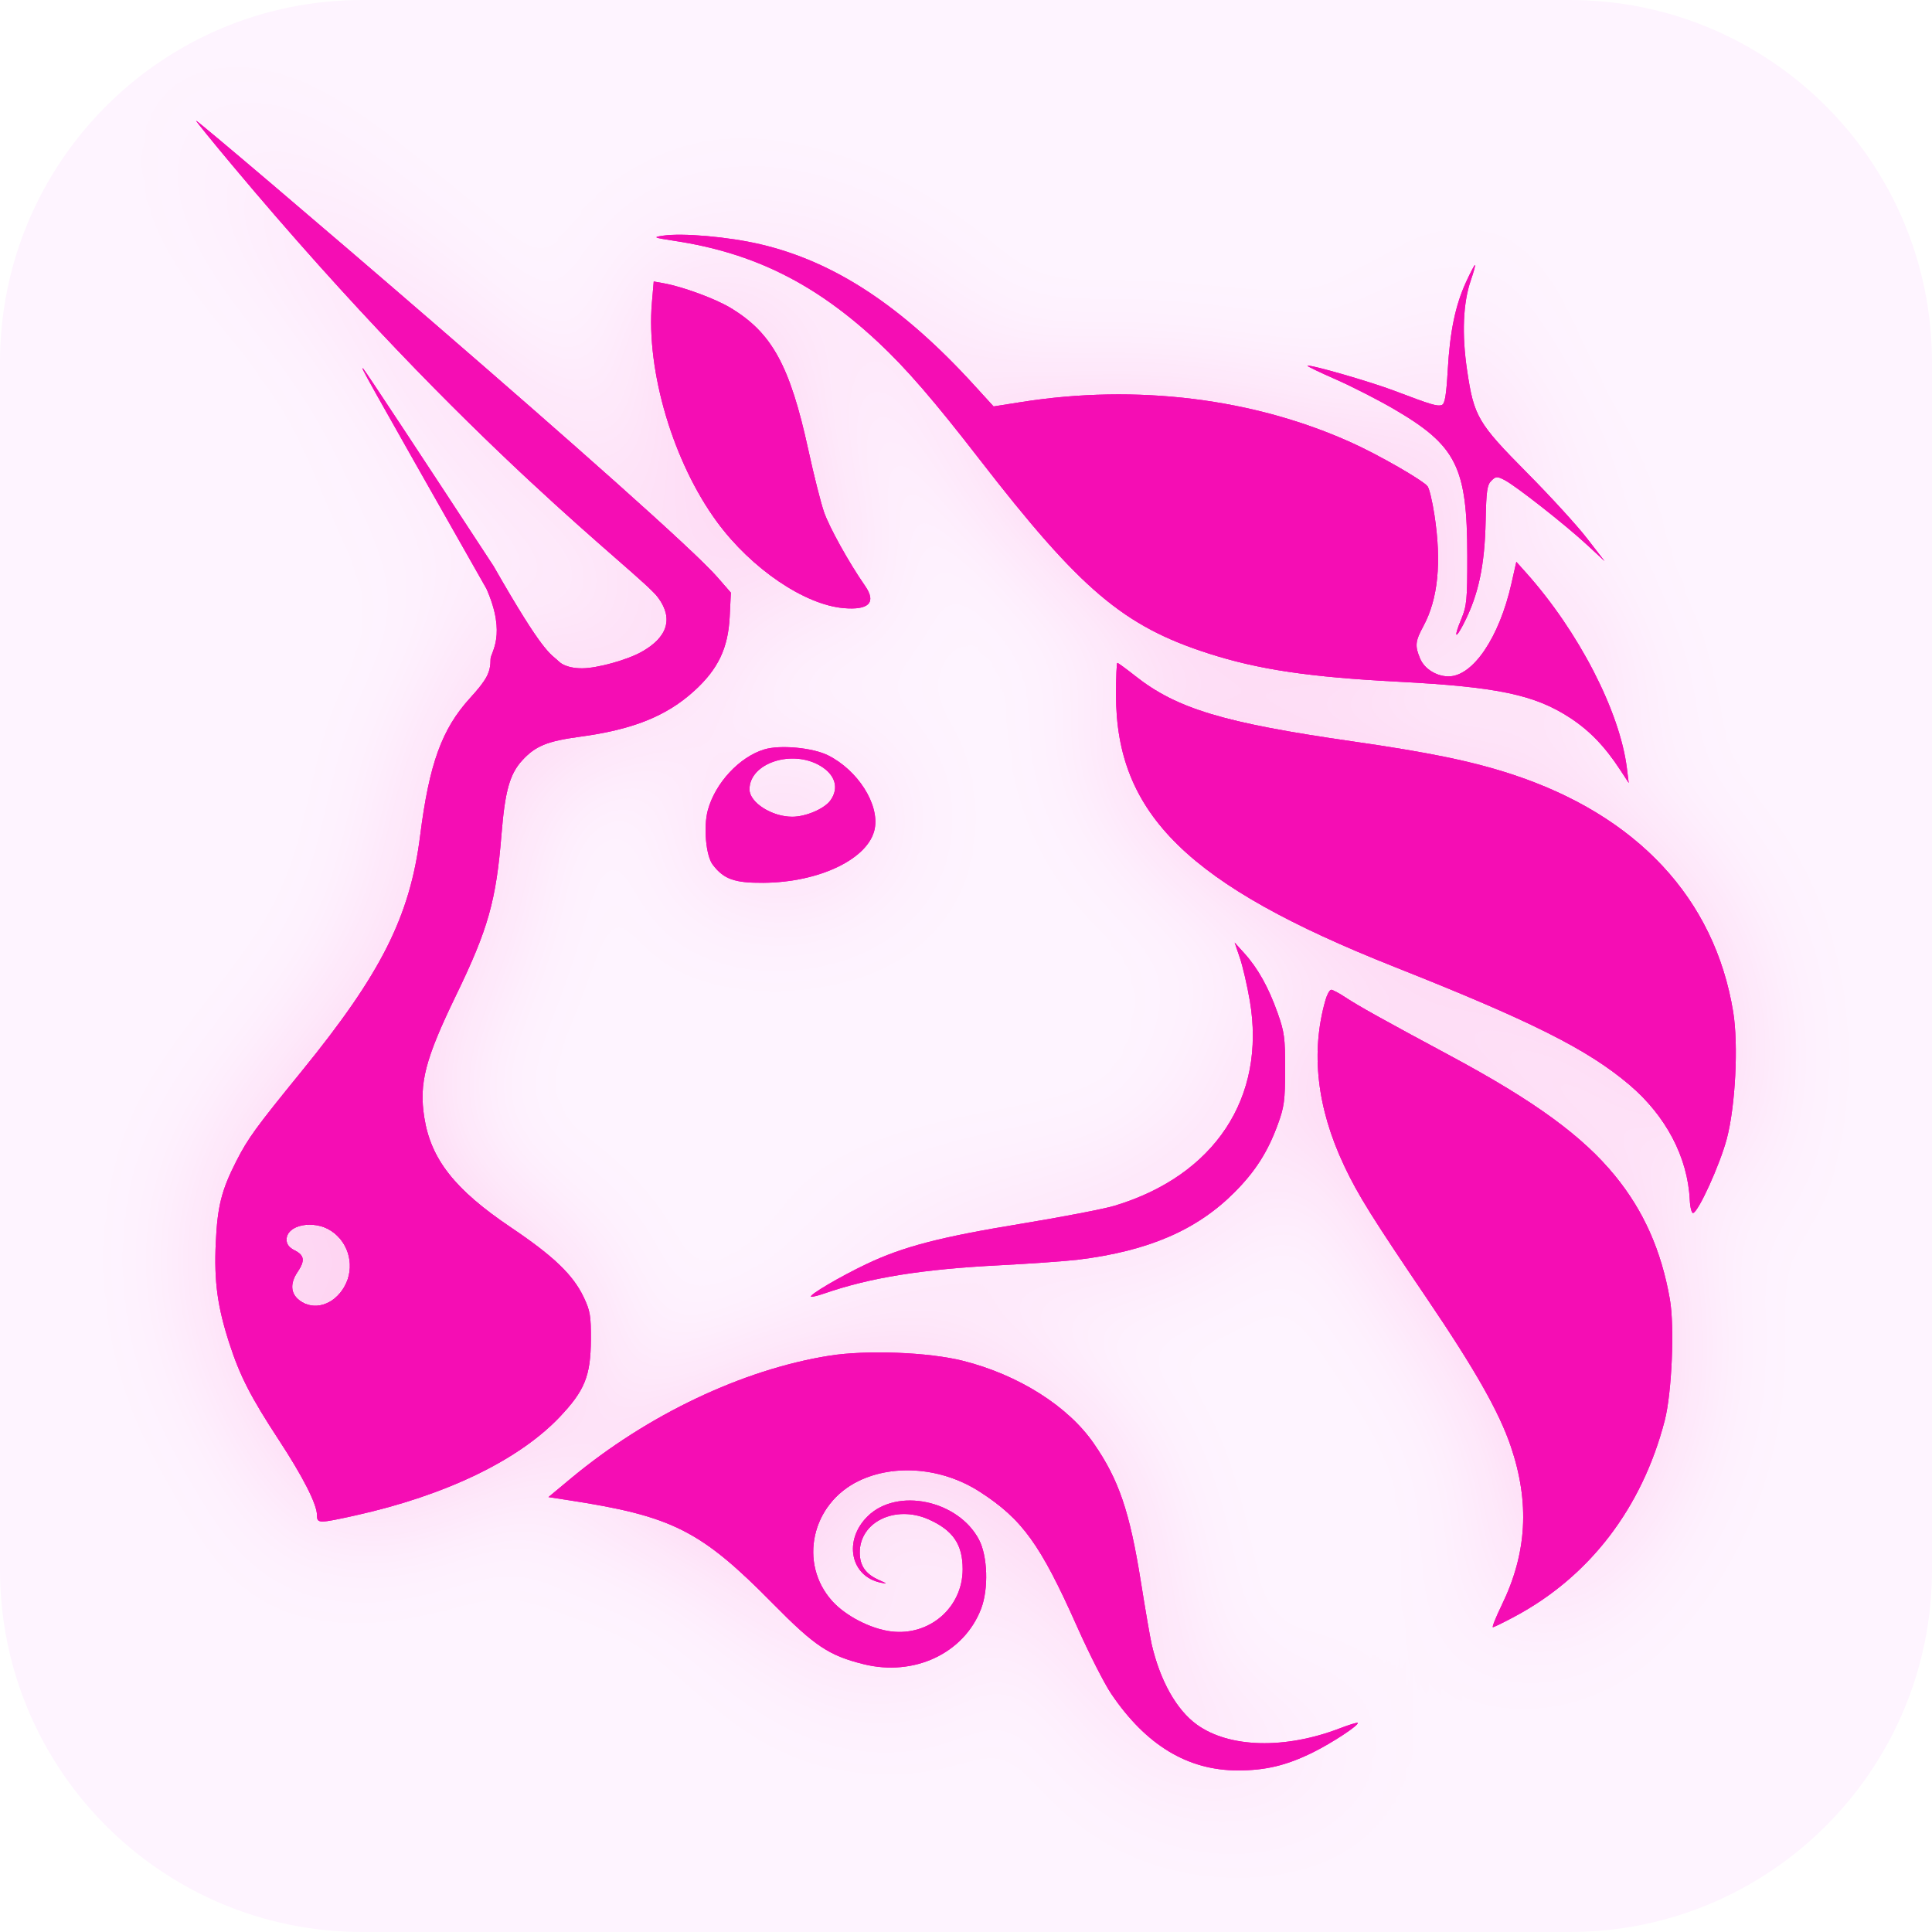
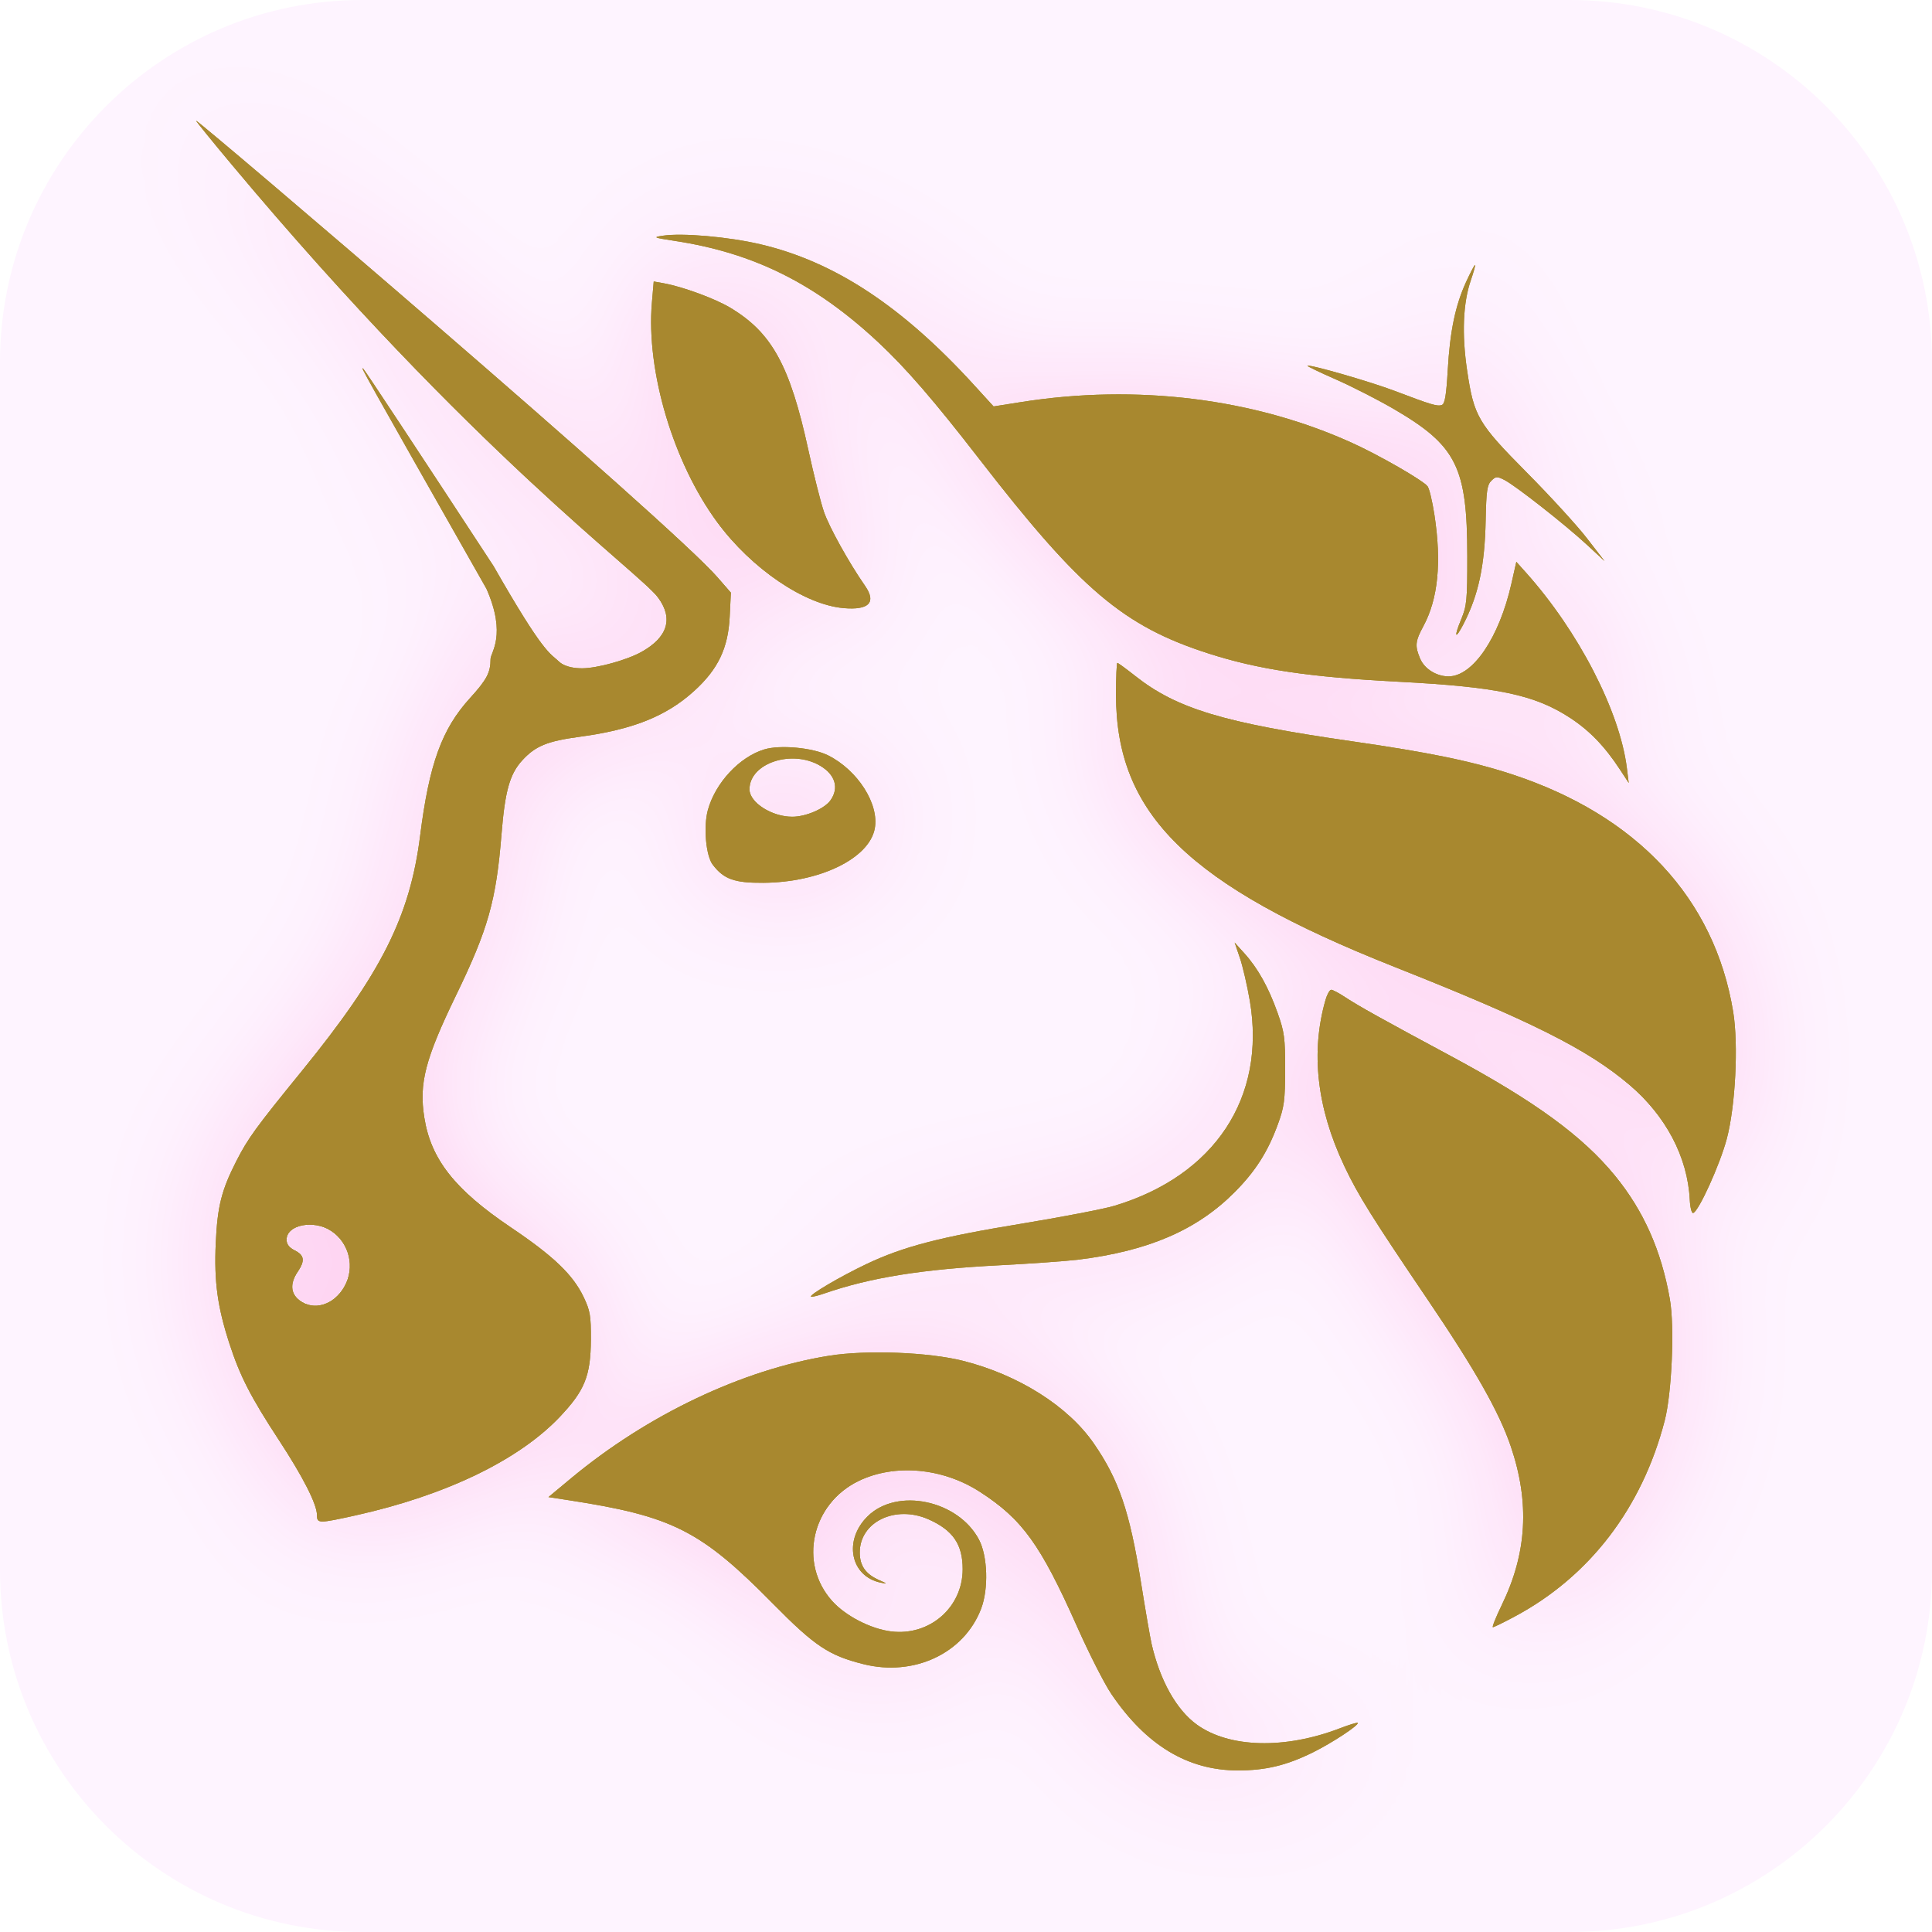
<svg xmlns="http://www.w3.org/2000/svg" width="100" height="100" viewBox="0 0 100 100" fill="none">
  <rect width="100" height="100" rx="18.75" fill="#FEF4FF" />
  <g filter="url(#filter0_d_27438_17274)">
-     <path d="M74.934 19.156C75.05 17.138 75.328 15.807 75.885 14.591C76.106 14.11 76.313 13.716 76.345 13.716C76.377 13.716 76.281 14.071 76.131 14.505C75.726 15.685 75.659 17.299 75.939 19.177C76.293 21.559 76.495 21.902 79.046 24.476C80.243 25.683 81.635 27.205 82.139 27.859L83.057 29.047L82.139 28.198C81.017 27.159 78.437 25.134 77.867 24.844C77.485 24.65 77.428 24.653 77.192 24.885C76.975 25.098 76.929 25.419 76.899 26.935C76.852 29.297 76.526 30.813 75.738 32.329C75.312 33.149 75.245 32.974 75.631 32.049C75.918 31.358 75.948 31.054 75.945 28.767C75.941 24.172 75.388 23.067 72.147 21.175C71.326 20.696 69.972 20.004 69.14 19.639C68.307 19.273 67.646 18.954 67.67 18.931C67.762 18.84 70.923 19.751 72.196 20.234C74.088 20.953 74.401 21.046 74.631 20.959C74.785 20.901 74.859 20.458 74.934 19.156Z" fill="#F50DB4" />
-     <path d="M34.944 12.472C33.822 12.3 33.774 12.28 34.303 12.2C35.315 12.046 37.706 12.256 39.354 12.642C43.2 13.542 46.7 15.849 50.436 19.947L51.429 21.035L52.849 20.81C58.831 19.863 64.916 20.616 70.006 22.932C71.406 23.569 73.614 24.838 73.889 25.164C73.977 25.267 74.139 25.936 74.248 26.65C74.626 29.118 74.437 31.01 73.67 32.423C73.253 33.193 73.23 33.436 73.51 34.094C73.734 34.62 74.358 35.008 74.976 35.008C76.241 35.006 77.603 32.992 78.233 30.189L78.484 29.076L78.98 29.63C81.703 32.669 83.841 36.812 84.209 39.762L84.304 40.531L83.847 39.832C83.059 38.629 82.268 37.81 81.254 37.15C79.428 35.959 77.496 35.554 72.381 35.288C67.761 35.048 65.146 34.66 62.553 33.827C58.142 32.41 55.918 30.523 50.678 23.751C48.35 20.743 46.912 19.079 45.481 17.739C42.229 14.694 39.034 13.097 34.944 12.472Z" fill="#F50DB4" />
-     <path d="M37.126 27.038C34.846 23.947 33.436 19.207 33.741 15.665L33.836 14.568L34.354 14.661C35.329 14.836 37.009 15.452 37.795 15.923C39.954 17.215 40.889 18.915 41.84 23.281C42.118 24.56 42.483 26.007 42.651 26.497C42.922 27.285 43.945 29.128 44.777 30.324C45.376 31.186 44.978 31.594 43.654 31.476C41.632 31.296 38.892 29.434 37.126 27.038Z" fill="#F50DB4" />
-     <path d="M72.167 50.044C61.514 45.819 57.763 42.152 57.763 35.964C57.763 35.054 57.795 34.309 57.833 34.309C57.872 34.309 58.284 34.609 58.749 34.977C60.909 36.683 63.328 37.412 70.024 38.374C73.965 38.941 76.182 39.398 78.228 40.066C84.729 42.19 88.752 46.501 89.711 52.371C89.99 54.077 89.827 57.276 89.375 58.962C89.018 60.294 87.929 62.694 87.64 62.786C87.56 62.812 87.482 62.51 87.461 62.099C87.352 59.894 86.221 57.748 84.321 56.14C82.162 54.312 79.261 52.857 72.167 50.044Z" fill="#F50DB4" />
-     <path d="M64.689 51.799C64.555 51.016 64.324 50.017 64.174 49.579L63.902 48.781L64.407 49.339C65.106 50.111 65.658 51.1 66.126 52.416C66.483 53.421 66.523 53.72 66.52 55.353C66.518 56.956 66.473 57.292 66.143 58.196C65.623 59.622 64.978 60.633 63.895 61.719C61.949 63.669 59.448 64.749 55.837 65.198C55.21 65.275 53.381 65.406 51.773 65.489C47.721 65.697 45.054 66.125 42.657 66.954C42.313 67.073 42.005 67.146 41.974 67.115C41.877 67.02 43.508 66.062 44.856 65.422C46.757 64.521 48.648 64.029 52.886 63.334C54.98 62.99 57.142 62.573 57.691 62.407C62.876 60.842 65.541 56.801 64.689 51.799Z" fill="#F50DB4" />
-     <path d="M69.572 60.341C68.156 57.344 67.831 54.451 68.607 51.752C68.69 51.464 68.823 51.228 68.903 51.228C68.983 51.228 69.317 51.406 69.645 51.623C70.297 52.056 71.606 52.784 75.09 54.655C79.439 56.991 81.918 58.799 83.604 60.865C85.081 62.675 85.995 64.735 86.434 67.248C86.683 68.672 86.537 72.097 86.167 73.53C84.998 78.049 82.28 81.6 78.404 83.671C77.837 83.975 77.327 84.224 77.272 84.225C77.216 84.226 77.424 83.708 77.731 83.073C79.035 80.388 79.184 77.777 78.198 74.87C77.594 73.091 76.364 70.919 73.879 67.249C70.99 62.982 70.282 61.846 69.572 60.341Z" fill="#F50DB4" />
-     <path d="M29.561 76.511C33.514 73.223 38.432 70.888 42.912 70.171C44.843 69.862 48.06 69.984 49.848 70.435C52.714 71.158 55.277 72.776 56.611 74.704C57.914 76.588 58.473 78.23 59.055 81.883C59.285 83.325 59.534 84.772 59.61 85.099C60.047 86.993 60.897 88.506 61.952 89.266C63.626 90.473 66.508 90.548 69.344 89.459C69.826 89.274 70.243 89.146 70.273 89.175C70.376 89.275 68.948 90.217 67.94 90.713C66.585 91.38 65.507 91.638 64.075 91.638C61.477 91.638 59.321 90.336 57.522 87.682C57.167 87.16 56.372 85.596 55.753 84.206C53.853 79.938 52.915 78.638 50.709 77.215C48.79 75.977 46.314 75.755 44.452 76.654C42.005 77.836 41.323 80.915 43.075 82.867C43.771 83.642 45.07 84.311 46.132 84.442C48.118 84.685 49.826 83.196 49.826 81.221C49.826 79.938 49.325 79.206 48.065 78.645C46.344 77.88 44.494 78.775 44.503 80.367C44.507 81.046 44.807 81.473 45.498 81.781C45.941 81.978 45.952 81.994 45.59 81.92C44.011 81.598 43.641 79.722 44.911 78.477C46.435 76.983 49.587 77.642 50.67 79.682C51.124 80.539 51.177 82.246 50.781 83.276C49.894 85.583 47.306 86.796 44.681 86.135C42.895 85.686 42.167 85.2 40.013 83.014C36.269 79.215 34.815 78.479 29.418 77.649L28.384 77.49L29.561 76.511Z" fill="#F50DB4" />
-     <path fill-rule="evenodd" clip-rule="evenodd" d="M11.995 8.522C24.497 23.469 33.108 29.636 34.065 30.939C34.855 32.015 34.558 32.982 33.204 33.74C32.451 34.161 30.904 34.589 30.129 34.589C29.253 34.589 28.952 34.255 28.952 34.255C28.444 33.781 28.157 33.864 25.548 29.301C21.925 23.764 18.894 19.171 18.811 19.094C18.62 18.916 18.623 18.922 25.179 30.477C26.238 32.885 25.389 33.769 25.389 34.112C25.389 34.809 25.196 35.176 24.322 36.136C22.866 37.737 22.215 39.535 21.744 43.258C21.218 47.43 19.736 50.378 15.629 55.423C13.226 58.376 12.832 58.917 12.226 60.107C11.462 61.606 11.252 62.445 11.166 64.338C11.077 66.339 11.252 67.632 11.873 69.545C12.416 71.22 12.983 72.326 14.433 74.538C15.684 76.447 16.405 77.866 16.405 78.421C16.405 78.862 16.49 78.863 18.429 78.432C23.07 77.4 26.837 75.584 28.956 73.36C30.268 71.983 30.576 71.222 30.586 69.335C30.592 68.101 30.548 67.843 30.21 67.133C29.658 65.977 28.655 65.016 26.442 63.526C23.544 61.575 22.306 60.003 21.964 57.842C21.683 56.069 22.009 54.818 23.612 51.508C25.272 48.081 25.683 46.621 25.961 43.167C26.141 40.935 26.39 40.055 27.041 39.349C27.72 38.612 28.331 38.363 30.011 38.136C32.75 37.768 34.494 37.07 35.927 35.769C37.171 34.64 37.691 33.552 37.771 31.915L37.832 30.674L37.137 29.876C34.62 26.985 10.309 6.25 10.154 6.25C10.121 6.25 10.949 7.273 11.995 8.522ZM17.817 66.602C18.387 65.61 18.084 64.333 17.132 63.71C16.233 63.121 14.836 63.398 14.836 64.166C14.836 64.4 14.967 64.571 15.264 64.721C15.763 64.974 15.799 65.258 15.406 65.84C15.009 66.428 15.041 66.946 15.497 67.298C16.232 67.865 17.273 67.553 17.817 66.602Z" fill="#F50DB4" />
-     <path fill-rule="evenodd" clip-rule="evenodd" d="M39.56 38.788C38.274 39.176 37.025 40.519 36.638 41.926C36.402 42.785 36.535 44.291 36.889 44.756C37.46 45.508 38.013 45.706 39.508 45.695C42.436 45.675 44.982 44.438 45.278 42.892C45.52 41.624 44.402 39.867 42.862 39.096C42.068 38.698 40.378 38.54 39.56 38.788ZM42.983 41.424C43.435 40.792 43.237 40.109 42.469 39.647C41.007 38.767 38.795 39.495 38.795 40.856C38.795 41.534 39.948 42.273 41.006 42.273C41.709 42.273 42.672 41.859 42.983 41.424Z" fill="#F50DB4" />
+     <path d="M74.934 19.156C75.05 17.138 75.328 15.807 75.885 14.591C76.106 14.11 76.313 13.716 76.345 13.716C76.377 13.716 76.281 14.071 76.131 14.505C75.726 15.685 75.659 17.299 75.939 19.177C76.293 21.559 76.495 21.902 79.046 24.476C80.243 25.683 81.635 27.205 82.139 27.859L83.057 29.047L82.139 28.198C81.017 27.159 78.437 25.134 77.867 24.844C77.485 24.65 77.428 24.653 77.192 24.885C76.975 25.098 76.929 25.419 76.899 26.935C76.852 29.297 76.526 30.813 75.738 32.329C75.312 33.149 75.245 32.974 75.631 32.049C75.918 31.358 75.948 31.054 75.945 28.767C75.941 24.172 75.388 23.067 72.147 21.175C71.326 20.696 69.972 20.004 69.14 19.639C68.307 19.273 67.646 18.954 67.67 18.931C67.762 18.84 70.923 19.751 72.196 20.234C74.088 20.953 74.401 21.046 74.631 20.959C74.785 20.901 74.859 20.458 74.934 19.156Z" fill="#A8882F" />
+     <path d="M34.944 12.472C33.822 12.3 33.774 12.28 34.303 12.2C35.315 12.046 37.706 12.256 39.354 12.642C43.2 13.542 46.7 15.849 50.436 19.947L51.429 21.035L52.849 20.81C58.831 19.863 64.916 20.616 70.006 22.932C71.406 23.569 73.614 24.838 73.889 25.164C73.977 25.267 74.139 25.936 74.248 26.65C74.626 29.118 74.437 31.01 73.67 32.423C73.253 33.193 73.23 33.436 73.51 34.094C73.734 34.62 74.358 35.008 74.976 35.008C76.241 35.006 77.603 32.992 78.233 30.189L78.484 29.076L78.98 29.63C81.703 32.669 83.841 36.812 84.209 39.762L84.304 40.531L83.847 39.832C83.059 38.629 82.268 37.81 81.254 37.15C79.428 35.959 77.496 35.554 72.381 35.288C67.761 35.048 65.146 34.66 62.553 33.827C58.142 32.41 55.918 30.523 50.678 23.751C48.35 20.743 46.912 19.079 45.481 17.739C42.229 14.694 39.034 13.097 34.944 12.472Z" fill="#A8882F" />
+     <path d="M37.126 27.038C34.846 23.947 33.436 19.207 33.741 15.665L33.836 14.568L34.354 14.661C35.329 14.836 37.009 15.452 37.795 15.923C39.954 17.215 40.889 18.915 41.84 23.281C42.118 24.56 42.483 26.007 42.651 26.497C42.922 27.285 43.945 29.128 44.777 30.324C45.376 31.186 44.978 31.594 43.654 31.476C41.632 31.296 38.892 29.434 37.126 27.038Z" fill="#A8882F" />
+     <path d="M72.167 50.044C61.514 45.819 57.763 42.152 57.763 35.964C57.763 35.054 57.795 34.309 57.833 34.309C57.872 34.309 58.284 34.609 58.749 34.977C60.909 36.683 63.328 37.412 70.024 38.374C73.965 38.941 76.182 39.398 78.228 40.066C84.729 42.19 88.752 46.501 89.711 52.371C89.99 54.077 89.827 57.276 89.375 58.962C89.018 60.294 87.929 62.694 87.64 62.786C87.56 62.812 87.482 62.51 87.461 62.099C87.352 59.894 86.221 57.748 84.321 56.14C82.162 54.312 79.261 52.857 72.167 50.044Z" fill="#A8882F" />
+     <path d="M64.689 51.799C64.555 51.016 64.324 50.017 64.174 49.579L63.902 48.781L64.407 49.339C65.106 50.111 65.658 51.1 66.126 52.416C66.483 53.421 66.523 53.72 66.52 55.353C66.518 56.956 66.473 57.292 66.143 58.196C65.623 59.622 64.978 60.633 63.895 61.719C61.949 63.669 59.448 64.749 55.837 65.198C55.21 65.275 53.381 65.406 51.773 65.489C47.721 65.697 45.054 66.125 42.657 66.954C42.313 67.073 42.005 67.146 41.974 67.115C41.877 67.02 43.508 66.062 44.856 65.422C46.757 64.521 48.648 64.029 52.886 63.334C54.98 62.99 57.142 62.573 57.691 62.407C62.876 60.842 65.541 56.801 64.689 51.799Z" fill="#A8882F" />
+     <path d="M69.572 60.341C68.156 57.344 67.831 54.451 68.607 51.752C68.69 51.464 68.823 51.228 68.903 51.228C68.983 51.228 69.317 51.406 69.645 51.623C70.297 52.056 71.606 52.784 75.09 54.655C79.439 56.991 81.918 58.799 83.604 60.865C85.081 62.675 85.995 64.735 86.434 67.248C86.683 68.672 86.537 72.097 86.167 73.53C84.998 78.049 82.28 81.6 78.404 83.671C77.837 83.975 77.327 84.224 77.272 84.225C77.216 84.226 77.424 83.708 77.731 83.073C79.035 80.388 79.184 77.777 78.198 74.87C77.594 73.091 76.364 70.919 73.879 67.249C70.99 62.982 70.282 61.846 69.572 60.341Z" fill="#A8882F" />
+     <path d="M29.561 76.511C33.514 73.223 38.432 70.888 42.912 70.171C44.843 69.862 48.06 69.984 49.848 70.435C52.714 71.158 55.277 72.776 56.611 74.704C57.914 76.588 58.473 78.23 59.055 81.883C59.285 83.325 59.534 84.772 59.61 85.099C60.047 86.993 60.897 88.506 61.952 89.266C63.626 90.473 66.508 90.548 69.344 89.459C69.826 89.274 70.243 89.146 70.273 89.175C70.376 89.275 68.948 90.217 67.94 90.713C66.585 91.38 65.507 91.638 64.075 91.638C61.477 91.638 59.321 90.336 57.522 87.682C57.167 87.16 56.372 85.596 55.753 84.206C53.853 79.938 52.915 78.638 50.709 77.215C48.79 75.977 46.314 75.755 44.452 76.654C42.005 77.836 41.323 80.915 43.075 82.867C43.771 83.642 45.07 84.311 46.132 84.442C48.118 84.685 49.826 83.196 49.826 81.221C49.826 79.938 49.325 79.206 48.065 78.645C46.344 77.88 44.494 78.775 44.503 80.367C44.507 81.046 44.807 81.473 45.498 81.781C45.941 81.978 45.952 81.994 45.59 81.92C44.011 81.598 43.641 79.722 44.911 78.477C46.435 76.983 49.587 77.642 50.67 79.682C51.124 80.539 51.177 82.246 50.781 83.276C49.894 85.583 47.306 86.796 44.681 86.135C42.895 85.686 42.167 85.2 40.013 83.014C36.269 79.215 34.815 78.479 29.418 77.649L28.384 77.49L29.561 76.511Z" fill="#A8882F" />
+     <path fill-rule="evenodd" clip-rule="evenodd" d="M11.995 8.522C24.497 23.469 33.108 29.636 34.065 30.939C34.855 32.015 34.558 32.982 33.204 33.74C32.451 34.161 30.904 34.589 30.129 34.589C29.253 34.589 28.952 34.255 28.952 34.255C28.444 33.781 28.157 33.864 25.548 29.301C21.925 23.764 18.894 19.171 18.811 19.094C18.62 18.916 18.623 18.922 25.179 30.477C26.238 32.885 25.389 33.769 25.389 34.112C25.389 34.809 25.196 35.176 24.322 36.136C22.866 37.737 22.215 39.535 21.744 43.258C21.218 47.43 19.736 50.378 15.629 55.423C13.226 58.376 12.832 58.917 12.226 60.107C11.462 61.606 11.252 62.445 11.166 64.338C11.077 66.339 11.252 67.632 11.873 69.545C12.416 71.22 12.983 72.326 14.433 74.538C15.684 76.447 16.405 77.866 16.405 78.421C16.405 78.862 16.49 78.863 18.429 78.432C23.07 77.4 26.837 75.584 28.956 73.36C30.268 71.983 30.576 71.222 30.586 69.335C30.592 68.101 30.548 67.843 30.21 67.133C29.658 65.977 28.655 65.016 26.442 63.526C23.544 61.575 22.306 60.003 21.964 57.842C21.683 56.069 22.009 54.818 23.612 51.508C25.272 48.081 25.683 46.621 25.961 43.167C26.141 40.935 26.39 40.055 27.041 39.349C27.72 38.612 28.331 38.363 30.011 38.136C32.75 37.768 34.494 37.07 35.927 35.769C37.171 34.64 37.691 33.552 37.771 31.915L37.832 30.674L37.137 29.876C34.62 26.985 10.309 6.25 10.154 6.25C10.121 6.25 10.949 7.273 11.995 8.522ZM17.817 66.602C18.387 65.61 18.084 64.333 17.132 63.71C16.233 63.121 14.836 63.398 14.836 64.166C14.836 64.4 14.967 64.571 15.264 64.721C15.763 64.974 15.799 65.258 15.406 65.84C15.009 66.428 15.041 66.946 15.497 67.298C16.232 67.865 17.273 67.553 17.817 66.602Z" fill="#A8882F" />
+     <path fill-rule="evenodd" clip-rule="evenodd" d="M39.56 38.788C38.274 39.176 37.025 40.519 36.638 41.926C36.402 42.785 36.535 44.291 36.889 44.756C37.46 45.508 38.013 45.706 39.508 45.695C42.436 45.675 44.982 44.438 45.278 42.892C45.52 41.624 44.402 39.867 42.862 39.096C42.068 38.698 40.378 38.54 39.56 38.788ZM42.983 41.424C43.435 40.792 43.237 40.109 42.469 39.647C41.007 38.767 38.795 39.495 38.795 40.856C38.795 41.534 39.948 42.273 41.006 42.273C41.709 42.273 42.672 41.859 42.983 41.424Z" fill="#A8882F" />
  </g>
-   <path d="M74.934 19.156C75.05 17.138 75.328 15.807 75.885 14.591C76.106 14.11 76.313 13.716 76.345 13.716C76.377 13.716 76.281 14.071 76.131 14.505C75.726 15.685 75.659 17.299 75.939 19.177C76.293 21.559 76.495 21.902 79.046 24.476C80.243 25.683 81.635 27.205 82.139 27.859L83.057 29.047L82.139 28.198C81.017 27.159 78.437 25.134 77.867 24.844C77.485 24.65 77.428 24.653 77.192 24.885C76.975 25.098 76.929 25.419 76.899 26.935C76.852 29.297 76.526 30.813 75.738 32.329C75.312 33.149 75.245 32.974 75.631 32.049C75.918 31.358 75.948 31.054 75.945 28.767C75.941 24.172 75.388 23.067 72.147 21.175C71.326 20.696 69.972 20.004 69.14 19.639C68.307 19.273 67.646 18.954 67.67 18.931C67.762 18.84 70.923 19.751 72.196 20.234C74.088 20.953 74.401 21.046 74.631 20.959C74.785 20.901 74.859 20.458 74.934 19.156Z" fill="#F50DB4" />
-   <path d="M34.944 12.472C33.822 12.3 33.774 12.28 34.303 12.2C35.315 12.046 37.706 12.256 39.354 12.642C43.2 13.542 46.7 15.849 50.436 19.947L51.429 21.035L52.849 20.81C58.831 19.863 64.916 20.616 70.006 22.932C71.406 23.569 73.614 24.838 73.889 25.164C73.977 25.267 74.139 25.936 74.248 26.65C74.626 29.118 74.437 31.01 73.67 32.423C73.253 33.193 73.23 33.436 73.51 34.094C73.734 34.62 74.358 35.008 74.976 35.008C76.241 35.006 77.603 32.992 78.233 30.189L78.484 29.076L78.98 29.63C81.703 32.669 83.841 36.812 84.209 39.762L84.304 40.531L83.847 39.832C83.059 38.629 82.268 37.81 81.254 37.15C79.428 35.959 77.496 35.554 72.381 35.288C67.761 35.048 65.146 34.66 62.553 33.827C58.142 32.41 55.918 30.523 50.678 23.751C48.35 20.743 46.912 19.079 45.481 17.739C42.229 14.694 39.034 13.097 34.944 12.472Z" fill="#F50DB4" />
-   <path d="M37.126 27.038C34.846 23.947 33.436 19.207 33.741 15.665L33.836 14.568L34.354 14.661C35.329 14.836 37.009 15.452 37.795 15.923C39.954 17.215 40.889 18.915 41.84 23.281C42.118 24.56 42.483 26.007 42.651 26.497C42.922 27.285 43.945 29.128 44.777 30.324C45.376 31.186 44.978 31.594 43.654 31.476C41.632 31.296 38.892 29.434 37.126 27.038Z" fill="#F50DB4" />
-   <path d="M72.167 50.044C61.514 45.819 57.763 42.152 57.763 35.964C57.763 35.054 57.795 34.309 57.833 34.309C57.872 34.309 58.284 34.609 58.749 34.977C60.909 36.683 63.328 37.412 70.024 38.374C73.965 38.941 76.182 39.398 78.228 40.066C84.729 42.19 88.752 46.501 89.711 52.371C89.99 54.077 89.827 57.276 89.375 58.962C89.018 60.294 87.929 62.694 87.64 62.786C87.56 62.812 87.482 62.51 87.461 62.099C87.352 59.894 86.221 57.748 84.321 56.14C82.162 54.312 79.261 52.857 72.167 50.044Z" fill="#F50DB4" />
-   <path d="M64.689 51.799C64.555 51.016 64.324 50.017 64.174 49.579L63.902 48.781L64.407 49.339C65.106 50.111 65.658 51.1 66.126 52.416C66.483 53.421 66.523 53.72 66.52 55.353C66.518 56.956 66.473 57.292 66.143 58.196C65.623 59.622 64.978 60.633 63.895 61.719C61.949 63.669 59.448 64.749 55.837 65.198C55.21 65.275 53.381 65.406 51.773 65.489C47.721 65.697 45.054 66.125 42.657 66.954C42.313 67.073 42.005 67.146 41.974 67.115C41.877 67.02 43.508 66.062 44.856 65.422C46.757 64.521 48.648 64.029 52.886 63.334C54.98 62.99 57.142 62.573 57.691 62.407C62.876 60.842 65.541 56.801 64.689 51.799Z" fill="#F50DB4" />
-   <path d="M69.572 60.341C68.156 57.344 67.831 54.451 68.607 51.752C68.69 51.464 68.823 51.228 68.903 51.228C68.983 51.228 69.317 51.406 69.645 51.623C70.297 52.056 71.606 52.784 75.09 54.655C79.439 56.991 81.918 58.799 83.604 60.865C85.081 62.675 85.995 64.735 86.434 67.248C86.683 68.672 86.537 72.097 86.167 73.53C84.998 78.049 82.28 81.6 78.404 83.671C77.837 83.975 77.327 84.224 77.272 84.225C77.216 84.226 77.424 83.708 77.731 83.073C79.035 80.388 79.184 77.777 78.198 74.87C77.594 73.091 76.364 70.919 73.879 67.249C70.99 62.982 70.282 61.846 69.572 60.341Z" fill="#F50DB4" />
-   <path d="M29.561 76.511C33.514 73.223 38.432 70.888 42.912 70.171C44.843 69.862 48.06 69.984 49.848 70.435C52.714 71.158 55.277 72.776 56.611 74.704C57.914 76.588 58.473 78.23 59.055 81.883C59.285 83.325 59.534 84.772 59.61 85.099C60.047 86.993 60.897 88.506 61.952 89.266C63.626 90.473 66.508 90.548 69.344 89.459C69.826 89.274 70.243 89.146 70.273 89.175C70.376 89.275 68.948 90.217 67.94 90.713C66.585 91.38 65.507 91.638 64.075 91.638C61.477 91.638 59.321 90.336 57.522 87.682C57.167 87.16 56.372 85.596 55.753 84.206C53.853 79.938 52.915 78.638 50.709 77.215C48.79 75.977 46.314 75.755 44.452 76.654C42.005 77.836 41.323 80.915 43.075 82.867C43.771 83.642 45.07 84.311 46.132 84.442C48.118 84.685 49.826 83.196 49.826 81.221C49.826 79.938 49.325 79.206 48.065 78.645C46.344 77.88 44.494 78.775 44.503 80.367C44.507 81.046 44.807 81.473 45.498 81.781C45.941 81.978 45.952 81.994 45.59 81.92C44.011 81.598 43.641 79.722 44.911 78.477C46.435 76.983 49.587 77.642 50.67 79.682C51.124 80.539 51.177 82.246 50.781 83.276C49.894 85.583 47.306 86.796 44.681 86.135C42.895 85.686 42.167 85.2 40.013 83.014C36.269 79.215 34.815 78.479 29.418 77.649L28.384 77.49L29.561 76.511Z" fill="#F50DB4" />
-   <path fill-rule="evenodd" clip-rule="evenodd" d="M11.995 8.522C24.497 23.469 33.108 29.636 34.065 30.939C34.855 32.015 34.558 32.982 33.204 33.74C32.451 34.161 30.904 34.589 30.129 34.589C29.253 34.589 28.952 34.255 28.952 34.255C28.444 33.781 28.157 33.864 25.548 29.301C21.925 23.764 18.894 19.171 18.811 19.094C18.62 18.916 18.623 18.922 25.179 30.477C26.238 32.885 25.389 33.769 25.389 34.112C25.389 34.809 25.196 35.176 24.322 36.136C22.866 37.737 22.215 39.535 21.744 43.258C21.218 47.43 19.736 50.378 15.629 55.423C13.226 58.376 12.832 58.917 12.226 60.107C11.462 61.606 11.252 62.445 11.166 64.338C11.077 66.339 11.252 67.632 11.873 69.545C12.416 71.22 12.983 72.326 14.433 74.538C15.684 76.447 16.405 77.866 16.405 78.421C16.405 78.862 16.49 78.863 18.429 78.432C23.07 77.4 26.837 75.584 28.956 73.36C30.268 71.983 30.576 71.222 30.586 69.335C30.592 68.101 30.548 67.843 30.21 67.133C29.658 65.977 28.655 65.016 26.442 63.526C23.544 61.575 22.306 60.003 21.964 57.842C21.683 56.069 22.009 54.818 23.612 51.508C25.272 48.081 25.683 46.621 25.961 43.167C26.141 40.935 26.39 40.055 27.041 39.349C27.72 38.612 28.331 38.363 30.011 38.136C32.75 37.768 34.494 37.07 35.927 35.769C37.171 34.64 37.691 33.552 37.771 31.915L37.832 30.674L37.137 29.876C34.62 26.985 10.309 6.25 10.154 6.25C10.121 6.25 10.949 7.273 11.995 8.522ZM17.817 66.602C18.387 65.61 18.084 64.333 17.132 63.71C16.233 63.121 14.836 63.398 14.836 64.166C14.836 64.4 14.967 64.571 15.264 64.721C15.763 64.974 15.799 65.258 15.406 65.84C15.009 66.428 15.041 66.946 15.497 67.298C16.232 67.865 17.273 67.553 17.817 66.602Z" fill="#F50DB4" />
-   <path fill-rule="evenodd" clip-rule="evenodd" d="M39.56 38.788C38.274 39.176 37.025 40.519 36.638 41.926C36.402 42.785 36.535 44.291 36.889 44.756C37.46 45.508 38.013 45.706 39.508 45.695C42.436 45.675 44.982 44.438 45.278 42.892C45.52 41.624 44.402 39.867 42.862 39.096C42.068 38.698 40.378 38.54 39.56 38.788ZM42.983 41.424C43.435 40.792 43.237 40.109 42.469 39.647C41.007 38.767 38.795 39.495 38.795 40.856C38.795 41.534 39.948 42.273 41.006 42.273C41.709 42.273 42.672 41.859 42.983 41.424Z" fill="#F50DB4" />
+   <path d="M74.934 19.156C75.05 17.138 75.328 15.807 75.885 14.591C76.106 14.11 76.313 13.716 76.345 13.716C76.377 13.716 76.281 14.071 76.131 14.505C75.726 15.685 75.659 17.299 75.939 19.177C76.293 21.559 76.495 21.902 79.046 24.476C80.243 25.683 81.635 27.205 82.139 27.859L83.057 29.047L82.139 28.198C81.017 27.159 78.437 25.134 77.867 24.844C77.485 24.65 77.428 24.653 77.192 24.885C76.975 25.098 76.929 25.419 76.899 26.935C76.852 29.297 76.526 30.813 75.738 32.329C75.312 33.149 75.245 32.974 75.631 32.049C75.918 31.358 75.948 31.054 75.945 28.767C75.941 24.172 75.388 23.067 72.147 21.175C71.326 20.696 69.972 20.004 69.14 19.639C68.307 19.273 67.646 18.954 67.67 18.931C67.762 18.84 70.923 19.751 72.196 20.234C74.088 20.953 74.401 21.046 74.631 20.959C74.785 20.901 74.859 20.458 74.934 19.156Z" fill="#A8882F" />
+   <path d="M34.944 12.472C33.822 12.3 33.774 12.28 34.303 12.2C35.315 12.046 37.706 12.256 39.354 12.642C43.2 13.542 46.7 15.849 50.436 19.947L51.429 21.035L52.849 20.81C58.831 19.863 64.916 20.616 70.006 22.932C71.406 23.569 73.614 24.838 73.889 25.164C73.977 25.267 74.139 25.936 74.248 26.65C74.626 29.118 74.437 31.01 73.67 32.423C73.253 33.193 73.23 33.436 73.51 34.094C73.734 34.62 74.358 35.008 74.976 35.008C76.241 35.006 77.603 32.992 78.233 30.189L78.484 29.076L78.98 29.63C81.703 32.669 83.841 36.812 84.209 39.762L84.304 40.531L83.847 39.832C83.059 38.629 82.268 37.81 81.254 37.15C79.428 35.959 77.496 35.554 72.381 35.288C67.761 35.048 65.146 34.66 62.553 33.827C58.142 32.41 55.918 30.523 50.678 23.751C48.35 20.743 46.912 19.079 45.481 17.739C42.229 14.694 39.034 13.097 34.944 12.472Z" fill="#A8882F" />
+   <path d="M37.126 27.038C34.846 23.947 33.436 19.207 33.741 15.665L33.836 14.568L34.354 14.661C35.329 14.836 37.009 15.452 37.795 15.923C39.954 17.215 40.889 18.915 41.84 23.281C42.118 24.56 42.483 26.007 42.651 26.497C42.922 27.285 43.945 29.128 44.777 30.324C45.376 31.186 44.978 31.594 43.654 31.476C41.632 31.296 38.892 29.434 37.126 27.038Z" fill="#A8882F" />
+   <path d="M72.167 50.044C61.514 45.819 57.763 42.152 57.763 35.964C57.763 35.054 57.795 34.309 57.833 34.309C57.872 34.309 58.284 34.609 58.749 34.977C60.909 36.683 63.328 37.412 70.024 38.374C73.965 38.941 76.182 39.398 78.228 40.066C84.729 42.19 88.752 46.501 89.711 52.371C89.99 54.077 89.827 57.276 89.375 58.962C89.018 60.294 87.929 62.694 87.64 62.786C87.56 62.812 87.482 62.51 87.461 62.099C87.352 59.894 86.221 57.748 84.321 56.14C82.162 54.312 79.261 52.857 72.167 50.044Z" fill="#A8882F" />
+   <path d="M64.689 51.799C64.555 51.016 64.324 50.017 64.174 49.579L63.902 48.781L64.407 49.339C65.106 50.111 65.658 51.1 66.126 52.416C66.483 53.421 66.523 53.72 66.52 55.353C66.518 56.956 66.473 57.292 66.143 58.196C65.623 59.622 64.978 60.633 63.895 61.719C61.949 63.669 59.448 64.749 55.837 65.198C55.21 65.275 53.381 65.406 51.773 65.489C47.721 65.697 45.054 66.125 42.657 66.954C42.313 67.073 42.005 67.146 41.974 67.115C41.877 67.02 43.508 66.062 44.856 65.422C46.757 64.521 48.648 64.029 52.886 63.334C54.98 62.99 57.142 62.573 57.691 62.407C62.876 60.842 65.541 56.801 64.689 51.799Z" fill="#A8882F" />
+   <path d="M69.572 60.341C68.156 57.344 67.831 54.451 68.607 51.752C68.69 51.464 68.823 51.228 68.903 51.228C68.983 51.228 69.317 51.406 69.645 51.623C70.297 52.056 71.606 52.784 75.09 54.655C79.439 56.991 81.918 58.799 83.604 60.865C85.081 62.675 85.995 64.735 86.434 67.248C86.683 68.672 86.537 72.097 86.167 73.53C84.998 78.049 82.28 81.6 78.404 83.671C77.837 83.975 77.327 84.224 77.272 84.225C77.216 84.226 77.424 83.708 77.731 83.073C79.035 80.388 79.184 77.777 78.198 74.87C77.594 73.091 76.364 70.919 73.879 67.249C70.99 62.982 70.282 61.846 69.572 60.341Z" fill="#A8882F" />
+   <path d="M29.561 76.511C33.514 73.223 38.432 70.888 42.912 70.171C44.843 69.862 48.06 69.984 49.848 70.435C52.714 71.158 55.277 72.776 56.611 74.704C57.914 76.588 58.473 78.23 59.055 81.883C59.285 83.325 59.534 84.772 59.61 85.099C60.047 86.993 60.897 88.506 61.952 89.266C63.626 90.473 66.508 90.548 69.344 89.459C69.826 89.274 70.243 89.146 70.273 89.175C70.376 89.275 68.948 90.217 67.94 90.713C66.585 91.38 65.507 91.638 64.075 91.638C61.477 91.638 59.321 90.336 57.522 87.682C57.167 87.16 56.372 85.596 55.753 84.206C53.853 79.938 52.915 78.638 50.709 77.215C48.79 75.977 46.314 75.755 44.452 76.654C42.005 77.836 41.323 80.915 43.075 82.867C43.771 83.642 45.07 84.311 46.132 84.442C48.118 84.685 49.826 83.196 49.826 81.221C49.826 79.938 49.325 79.206 48.065 78.645C46.344 77.88 44.494 78.775 44.503 80.367C44.507 81.046 44.807 81.473 45.498 81.781C45.941 81.978 45.952 81.994 45.59 81.92C44.011 81.598 43.641 79.722 44.911 78.477C46.435 76.983 49.587 77.642 50.67 79.682C51.124 80.539 51.177 82.246 50.781 83.276C49.894 85.583 47.306 86.796 44.681 86.135C42.895 85.686 42.167 85.2 40.013 83.014C36.269 79.215 34.815 78.479 29.418 77.649L28.384 77.49L29.561 76.511Z" fill="#A8882F" />
+   <path fill-rule="evenodd" clip-rule="evenodd" d="M11.995 8.522C24.497 23.469 33.108 29.636 34.065 30.939C34.855 32.015 34.558 32.982 33.204 33.74C32.451 34.161 30.904 34.589 30.129 34.589C29.253 34.589 28.952 34.255 28.952 34.255C28.444 33.781 28.157 33.864 25.548 29.301C21.925 23.764 18.894 19.171 18.811 19.094C18.62 18.916 18.623 18.922 25.179 30.477C26.238 32.885 25.389 33.769 25.389 34.112C25.389 34.809 25.196 35.176 24.322 36.136C22.866 37.737 22.215 39.535 21.744 43.258C21.218 47.43 19.736 50.378 15.629 55.423C13.226 58.376 12.832 58.917 12.226 60.107C11.462 61.606 11.252 62.445 11.166 64.338C11.077 66.339 11.252 67.632 11.873 69.545C12.416 71.22 12.983 72.326 14.433 74.538C15.684 76.447 16.405 77.866 16.405 78.421C16.405 78.862 16.49 78.863 18.429 78.432C23.07 77.4 26.837 75.584 28.956 73.36C30.268 71.983 30.576 71.222 30.586 69.335C30.592 68.101 30.548 67.843 30.21 67.133C29.658 65.977 28.655 65.016 26.442 63.526C23.544 61.575 22.306 60.003 21.964 57.842C21.683 56.069 22.009 54.818 23.612 51.508C25.272 48.081 25.683 46.621 25.961 43.167C26.141 40.935 26.39 40.055 27.041 39.349C27.72 38.612 28.331 38.363 30.011 38.136C32.75 37.768 34.494 37.07 35.927 35.769C37.171 34.64 37.691 33.552 37.771 31.915L37.832 30.674L37.137 29.876C34.62 26.985 10.309 6.25 10.154 6.25C10.121 6.25 10.949 7.273 11.995 8.522ZM17.817 66.602C18.387 65.61 18.084 64.333 17.132 63.71C16.233 63.121 14.836 63.398 14.836 64.166C14.836 64.4 14.967 64.571 15.264 64.721C15.763 64.974 15.799 65.258 15.406 65.84C15.009 66.428 15.041 66.946 15.497 67.298C16.232 67.865 17.273 67.553 17.817 66.602Z" fill="#A8882F" />
+   <path fill-rule="evenodd" clip-rule="evenodd" d="M39.56 38.788C38.274 39.176 37.025 40.519 36.638 41.926C36.402 42.785 36.535 44.291 36.889 44.756C37.46 45.508 38.013 45.706 39.508 45.695C42.436 45.675 44.982 44.438 45.278 42.892C45.52 41.624 44.402 39.867 42.862 39.096C42.068 38.698 40.378 38.54 39.56 38.788ZM42.983 41.424C43.435 40.792 43.237 40.109 42.469 39.647C41.007 38.767 38.795 39.495 38.795 40.856C38.795 41.534 39.948 42.273 41.006 42.273C41.709 42.273 42.672 41.859 42.983 41.424Z" fill="#A8882F" />
  <defs>
    <filter id="filter0_d_27438_17274" x="4.153" y="0.25" width="91.695" height="97.388" filterUnits="userSpaceOnUse" color-interpolation-filters="sRGB">
      <feFlood flood-opacity="0" result="BackgroundImageFix" />
      <feColorMatrix in="SourceAlpha" type="matrix" values="0 0 0 0 0 0 0 0 0 0 0 0 0 0 0 0 0 0 127 0" result="hardAlpha" />
      <feOffset />
      <feGaussianBlur stdDeviation="3" />
      <feComposite in2="hardAlpha" operator="out" />
      <feColorMatrix type="matrix" values="0 0 0 0 1 0 0 0 0 0 0 0 0 0 0.605 0 0 0 0.15 0" />
      <feBlend mode="normal" in2="BackgroundImageFix" result="effect1_dropShadow_27438_17274" />
      <feBlend mode="normal" in="SourceGraphic" in2="effect1_dropShadow_27438_17274" result="shape" />
    </filter>
  </defs>
</svg>
